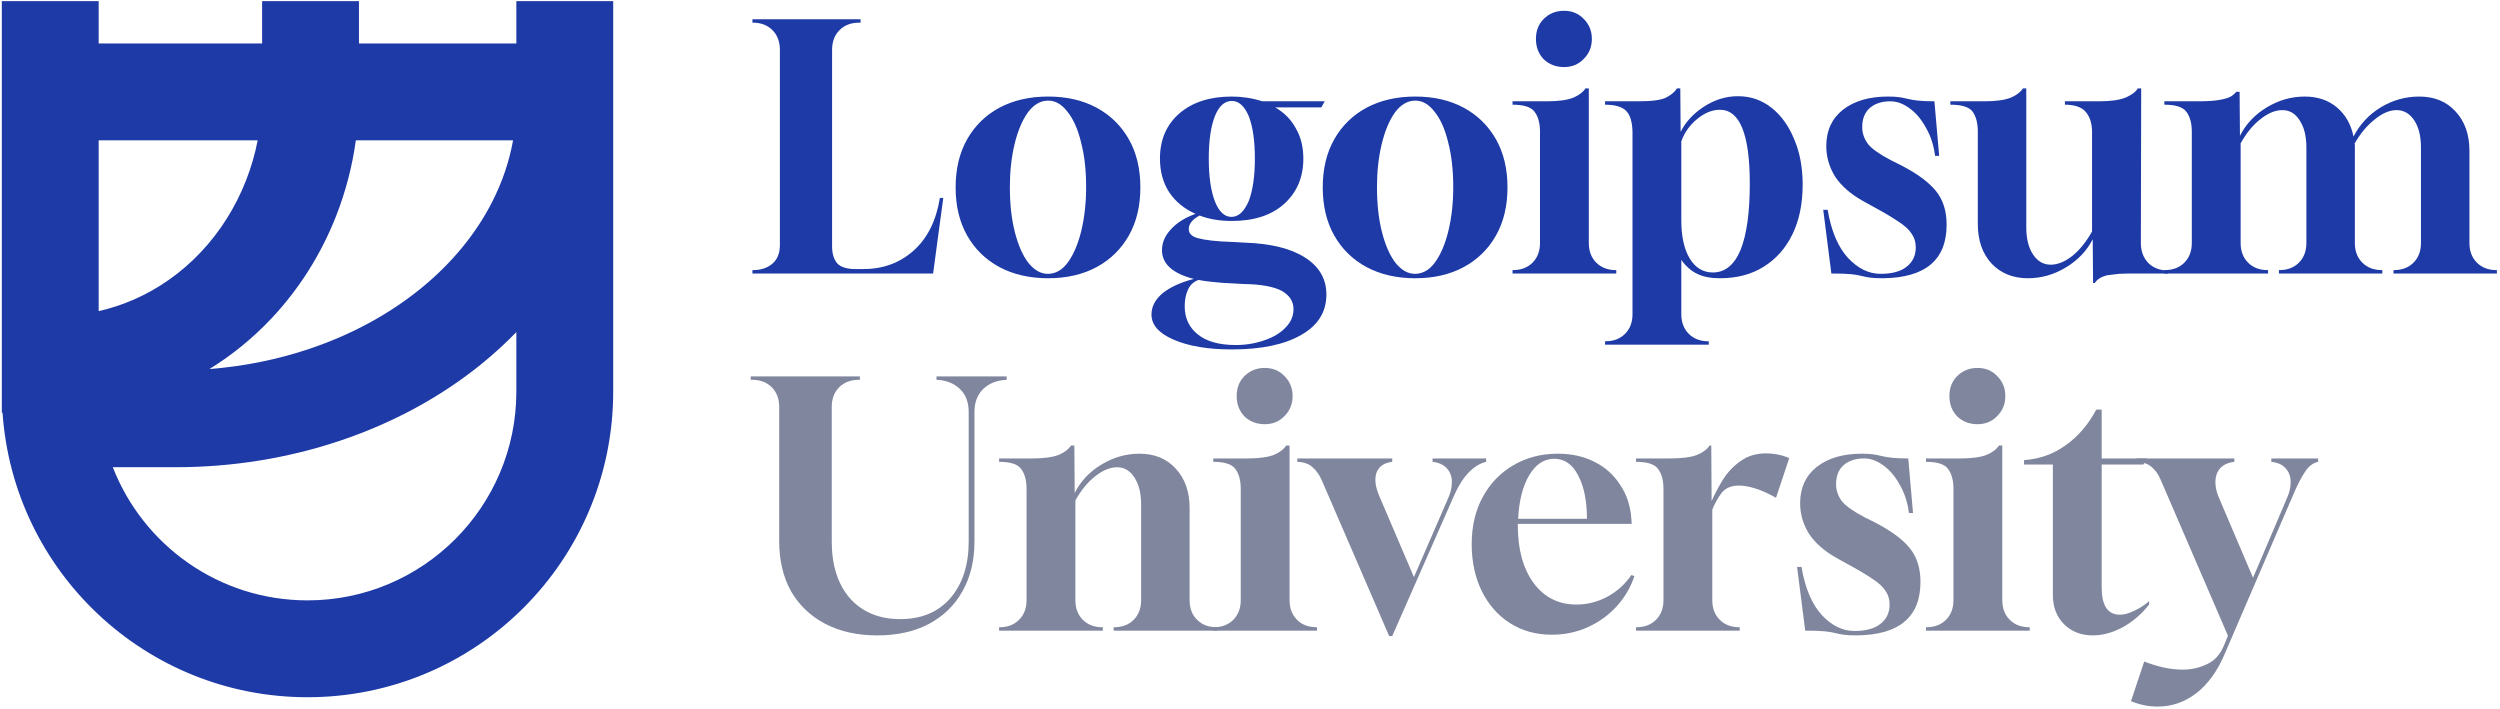
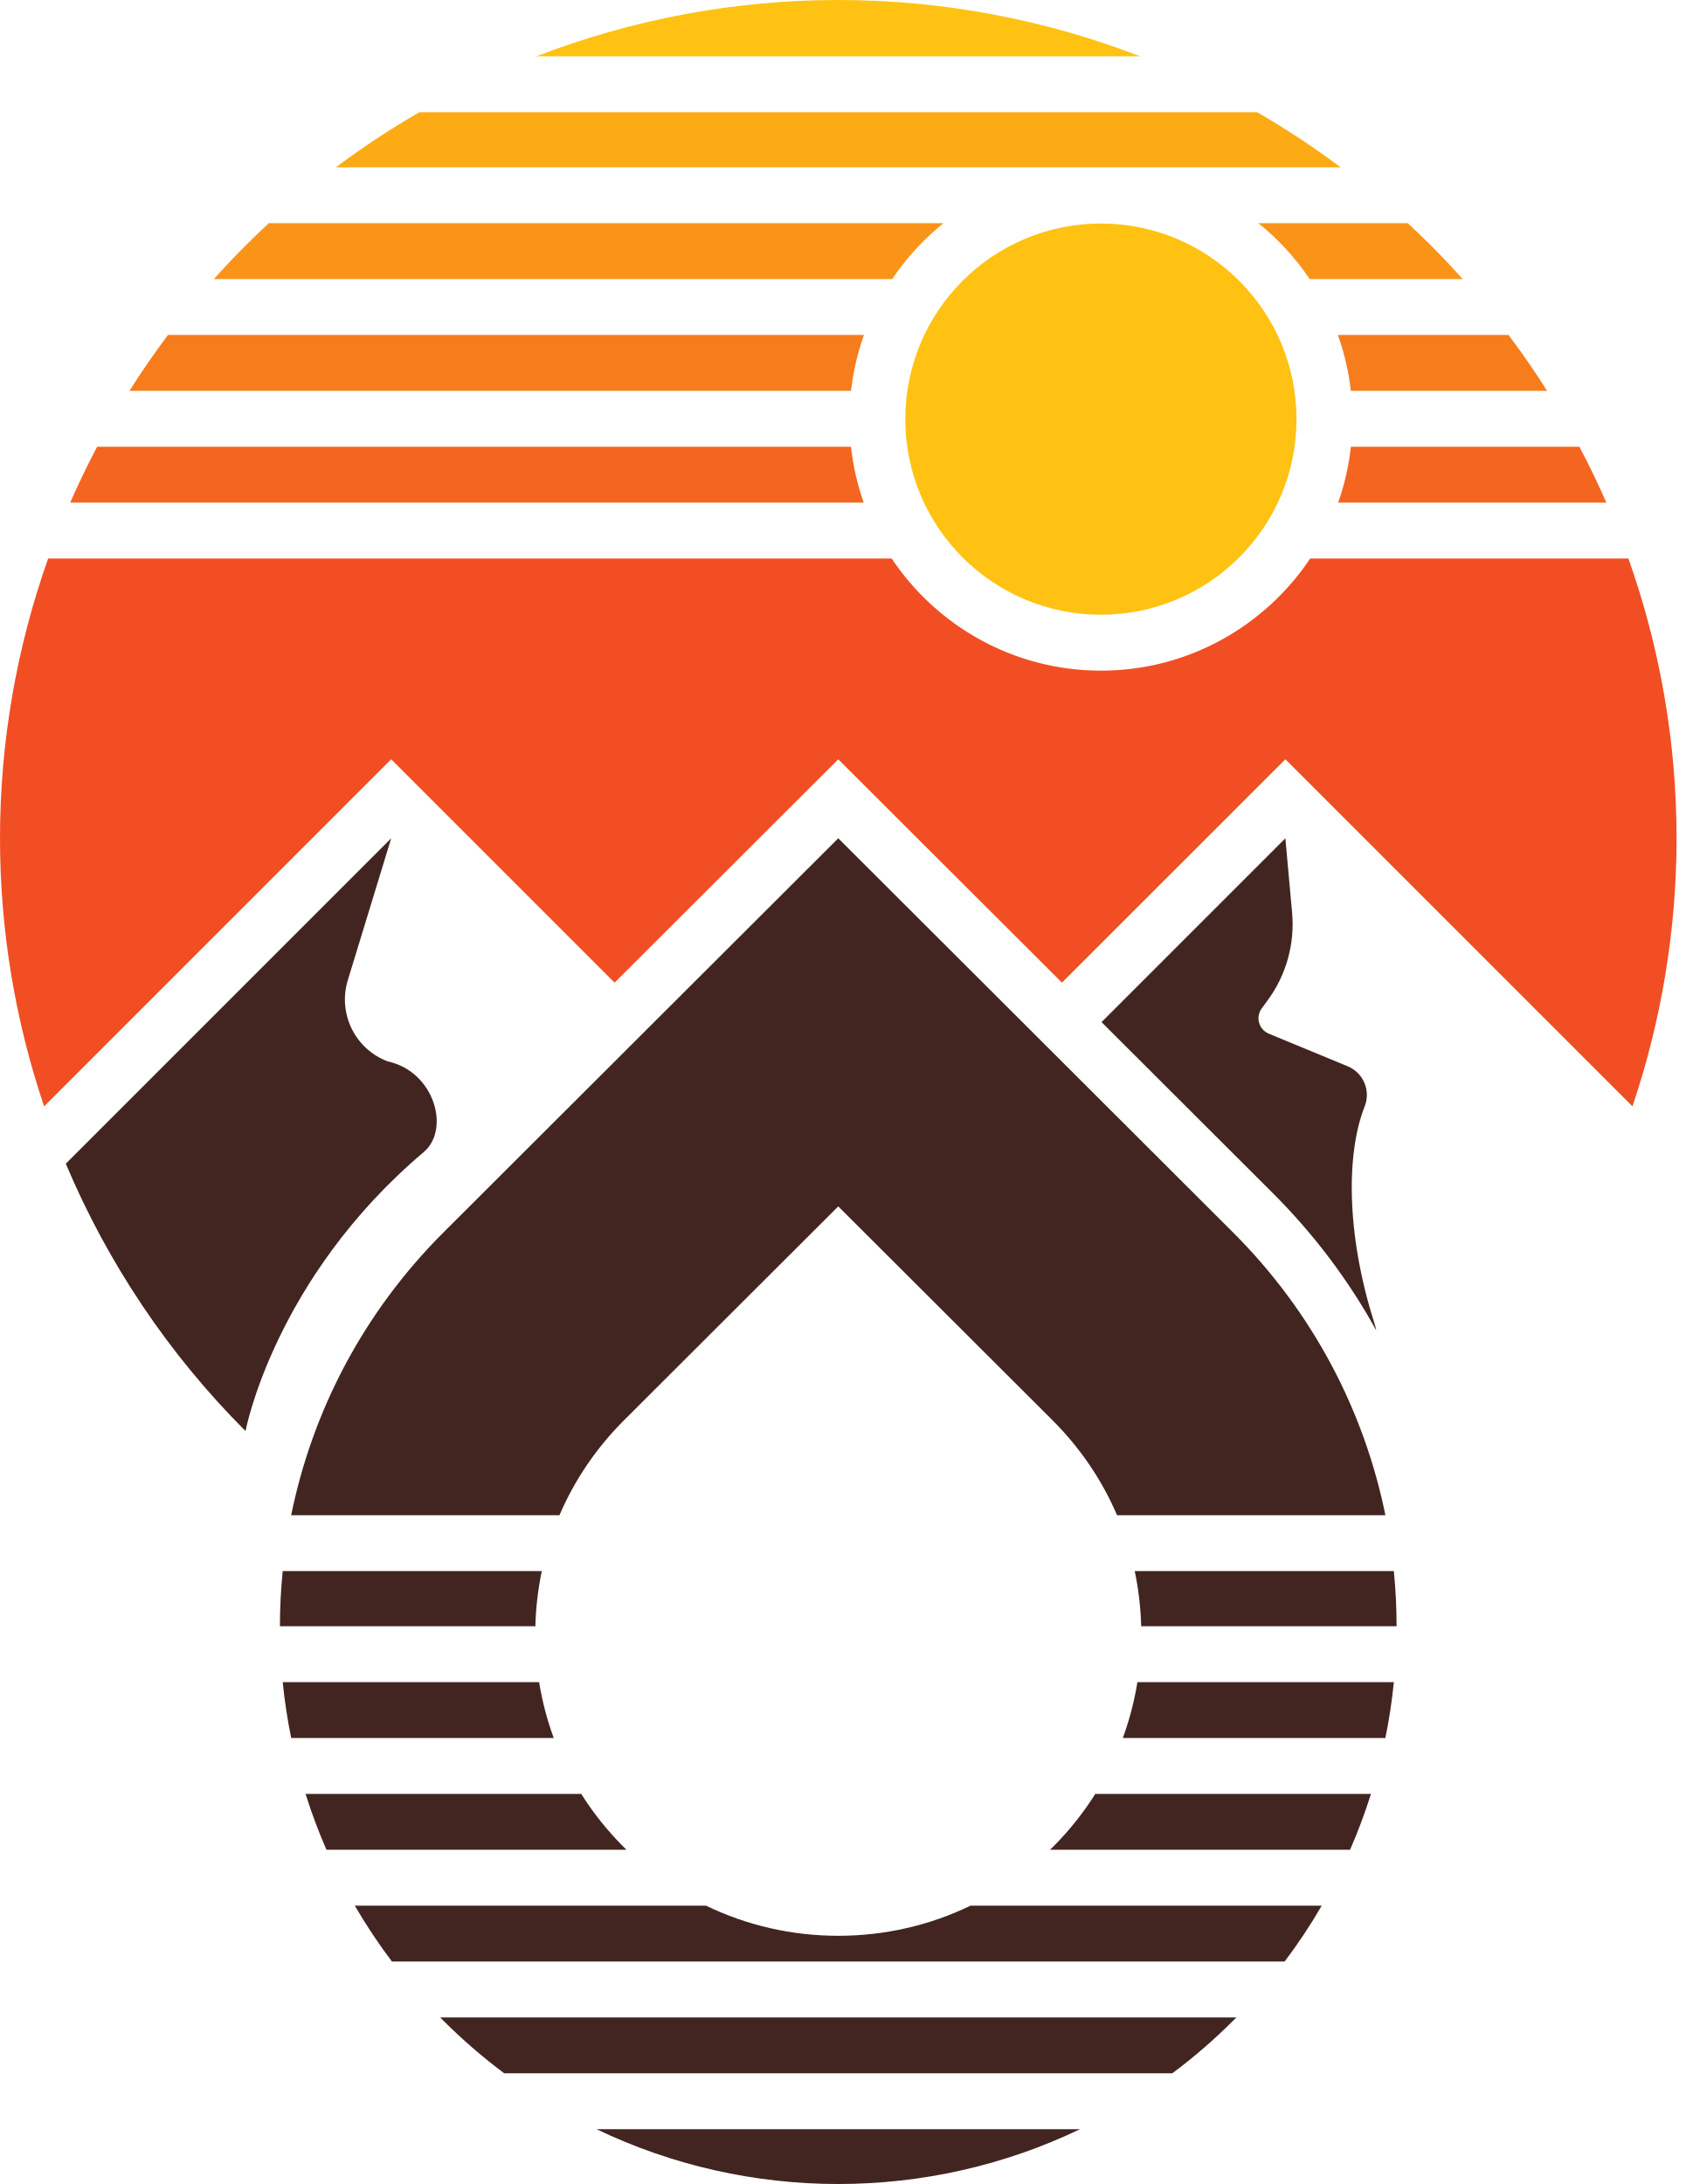
- <svg xmlns="http://www.w3.org/2000/svg" width="413" height="117" viewBox="0 0 413 117" fill="none">
-   <path d="M357.551 45.182V44.622H357.607C358.951 44.622 360.034 44.211 360.855 43.39C361.676 42.568 362.087 41.486 362.087 40.142V21.774C362.087 20.355 361.788 19.254 361.191 18.47C360.631 17.686 359.418 17.294 357.551 17.294V16.734H363.095C364.626 16.734 365.802 16.659 366.623 16.51C367.482 16.36 368.116 16.174 368.527 15.95C368.938 15.688 369.236 15.427 369.423 15.166H369.983L370.039 22.446C371.01 20.504 372.484 18.936 374.463 17.742C376.442 16.547 378.532 15.95 380.735 15.95C382.863 15.95 384.636 16.547 386.055 17.742C387.474 18.936 388.388 20.542 388.799 22.558C389.844 20.542 391.337 18.936 393.279 17.742C395.258 16.547 397.385 15.95 399.663 15.95C402.164 15.95 404.161 16.771 405.655 18.414C407.186 20.056 407.951 22.222 407.951 24.91V40.142C407.951 41.486 408.362 42.568 409.183 43.39C410.004 44.211 411.087 44.622 412.431 44.622H412.487V45.182H395.407V44.622H395.463C396.807 44.622 397.89 44.211 398.711 43.39C399.532 42.568 399.943 41.486 399.943 40.142V24.35C399.943 22.483 399.57 20.99 398.823 19.87C398.076 18.75 397.106 18.19 395.911 18.19C394.754 18.19 393.54 18.712 392.271 19.758C391.001 20.766 389.9 22.091 388.967 23.734C389.004 23.808 389.023 23.902 389.023 24.014C389.023 24.126 389.023 24.219 389.023 24.294V40.142C389.023 41.486 389.434 42.568 390.255 43.39C391.076 44.211 392.159 44.622 393.503 44.622H393.559V45.182H376.479V44.622H376.535C377.879 44.622 378.962 44.211 379.783 43.39C380.604 42.568 381.015 41.486 381.015 40.142V24.35C381.015 22.483 380.642 20.99 379.895 19.87C379.186 18.75 378.234 18.19 377.039 18.19C375.882 18.19 374.668 18.694 373.399 19.702C372.167 20.672 371.084 21.998 370.151 23.678V40.142C370.151 41.486 370.562 42.568 371.383 43.39C372.204 44.211 373.287 44.622 374.631 44.622H374.687V45.182H357.551Z" fill="#1D3AA7" />
-   <path d="M345.774 46.75L345.718 39.526C344.747 41.43 343.272 42.979 341.294 44.174C339.315 45.368 337.224 45.966 335.022 45.966C332.52 45.966 330.504 45.144 328.974 43.502C327.48 41.859 326.734 39.694 326.734 37.006V21.774C326.734 20.355 326.454 19.254 325.894 18.47C325.334 17.686 324.102 17.294 322.198 17.294V16.734H327.854C329.758 16.734 331.214 16.528 332.222 16.118C333.155 15.707 333.808 15.203 334.182 14.606H334.742V37.566C334.742 39.432 335.115 40.926 335.862 42.046C336.608 43.166 337.579 43.726 338.774 43.726C339.931 43.726 341.126 43.24 342.358 42.27C343.59 41.262 344.672 39.918 345.606 38.238V21.774C345.606 20.43 345.27 19.347 344.598 18.526C343.926 17.704 342.768 17.294 341.126 17.294V16.734H346.782C348.686 16.734 350.142 16.528 351.15 16.118C352.12 15.707 352.792 15.203 353.166 14.606H353.726L353.67 40.142C353.67 41.486 354.08 42.587 354.902 43.446C355.723 44.267 356.806 44.678 358.15 44.678V45.182H352.606C351.635 45.182 350.776 45.2 350.03 45.238C349.283 45.312 348.667 45.387 348.182 45.462C347.174 45.686 346.464 46.115 346.054 46.75H345.774Z" fill="#1D3AA7" />
-   <path d="M311.053 45.966C310.082 45.966 309.354 45.928 308.869 45.854C308.384 45.779 307.917 45.686 307.469 45.574C307.058 45.462 306.498 45.368 305.789 45.294C305.08 45.219 303.997 45.182 302.541 45.182L301.197 34.654H301.925C302.522 38.163 303.642 40.814 305.285 42.606C306.928 44.36 308.72 45.238 310.661 45.238C312.565 45.238 314.002 44.846 314.973 44.062C315.981 43.278 316.485 42.214 316.485 40.87C316.485 40.011 316.261 39.264 315.813 38.63C315.402 37.958 314.674 37.286 313.629 36.614C312.584 35.904 311.165 35.064 309.373 34.094L307.749 33.198C305.696 32.04 304.165 30.696 303.157 29.166C302.186 27.598 301.701 25.918 301.701 24.126C301.701 21.587 302.616 19.59 304.445 18.134C306.312 16.678 308.794 15.95 311.893 15.95C312.677 15.95 313.312 15.987 313.797 16.062C314.282 16.136 314.749 16.23 315.197 16.342C315.645 16.454 316.205 16.547 316.877 16.622C317.549 16.696 318.445 16.734 319.565 16.734L320.349 25.75H319.677C319.453 23.995 318.949 22.446 318.165 21.102C317.418 19.72 316.522 18.656 315.477 17.91C314.432 17.126 313.368 16.734 312.285 16.734C310.866 16.734 309.728 17.107 308.869 17.854C308.048 18.6 307.637 19.646 307.637 20.99C307.637 21.998 307.954 22.931 308.589 23.79C309.261 24.611 310.53 25.507 312.397 26.478L314.077 27.318C316.69 28.662 318.594 30.062 319.789 31.518C320.984 32.974 321.581 34.84 321.581 37.118C321.581 42.942 318.072 45.891 311.053 45.966Z" fill="#1D3AA7" />
-   <path d="M265.153 56.942V56.382H265.209C266.553 56.382 267.636 55.971 268.457 55.15C269.279 54.328 269.689 53.246 269.689 51.902V21.774C269.652 20.131 269.297 18.974 268.625 18.302C267.953 17.63 266.796 17.294 265.153 17.294V16.734H270.697C272.9 16.734 274.412 16.528 275.233 16.118C276.055 15.707 276.652 15.203 277.025 14.606H277.585L277.641 21.774C278.5 20.094 279.807 18.694 281.561 17.574C283.316 16.454 285.164 15.894 287.105 15.894C289.196 15.894 291.044 16.528 292.649 17.798C294.255 19.067 295.505 20.803 296.401 23.006C297.335 25.171 297.801 27.672 297.801 30.51C297.801 33.646 297.241 36.371 296.121 38.686C295.001 41 293.415 42.792 291.361 44.062C289.345 45.331 286.937 45.966 284.137 45.966C282.607 45.966 281.356 45.723 280.385 45.238C279.415 44.79 278.537 44.024 277.753 42.942V51.902C277.753 53.246 278.164 54.328 278.985 55.15C279.807 55.971 280.889 56.382 282.233 56.382H282.289V56.942H265.153ZM282.961 45.014C284.977 45.014 286.508 43.763 287.553 41.262C288.561 38.723 289.065 35.083 289.065 30.342C289.065 22.203 287.423 18.134 284.137 18.134C282.868 18.134 281.617 18.638 280.385 19.646C279.153 20.654 278.276 21.886 277.753 23.342V36.39C277.753 39.078 278.22 41.187 279.153 42.718C280.087 44.248 281.356 45.014 282.961 45.014Z" fill="#1D3AA7" />
-   <path d="M249.872 45.182V44.622H249.928C251.272 44.622 252.355 44.211 253.176 43.39C253.998 42.568 254.408 41.486 254.408 40.142V21.774C254.408 20.355 254.11 19.254 253.512 18.47C252.952 17.686 251.739 17.294 249.872 17.294V16.734H255.584C257.488 16.734 258.944 16.528 259.952 16.118C260.886 15.707 261.539 15.203 261.912 14.606H262.472V40.142C262.472 41.486 262.883 42.568 263.704 43.39C264.526 44.211 265.608 44.622 266.952 44.622H267.008V45.182H249.872ZM258.384 11.078C257.04 11.078 255.92 10.648 255.024 9.79C254.166 8.894 253.736 7.774 253.736 6.43C253.736 5.086 254.166 3.984 255.024 3.126C255.92 2.23 257.04 1.782 258.384 1.782C259.691 1.782 260.774 2.23 261.632 3.126C262.528 4.022 262.976 5.123 262.976 6.43C262.976 7.736 262.528 8.838 261.632 9.734C260.774 10.63 259.691 11.078 258.384 11.078Z" fill="#1D3AA7" />
-   <path d="M233.805 45.966C230.744 45.966 228.056 45.35 225.741 44.118C223.464 42.886 221.691 41.15 220.421 38.91C219.152 36.67 218.517 34.019 218.517 30.958C218.517 27.896 219.152 25.246 220.421 23.006C221.691 20.766 223.464 19.03 225.741 17.798C228.056 16.566 230.744 15.95 233.805 15.95C236.867 15.95 239.536 16.566 241.813 17.798C244.091 19.03 245.864 20.766 247.133 23.006C248.403 25.246 249.037 27.896 249.037 30.958C249.037 34.019 248.403 36.67 247.133 38.91C245.864 41.15 244.091 42.886 241.813 44.118C239.536 45.35 236.867 45.966 233.805 45.966ZM233.749 45.238C235.056 45.238 236.176 44.584 237.109 43.278C238.043 41.971 238.771 40.235 239.293 38.07C239.816 35.867 240.077 33.478 240.077 30.902C240.077 28.102 239.797 25.638 239.237 23.51C238.715 21.344 237.968 19.664 236.997 18.47C236.064 17.238 235 16.622 233.805 16.622C232.536 16.622 231.416 17.275 230.445 18.582C229.512 19.888 228.784 21.624 228.261 23.79C227.739 25.955 227.477 28.326 227.477 30.902C227.477 33.739 227.757 36.24 228.317 38.406C228.877 40.571 229.624 42.251 230.557 43.446C231.528 44.64 232.592 45.238 233.749 45.238Z" fill="#1D3AA7" />
-   <path d="M203.496 57.726C199.539 57.726 196.328 57.184 193.864 56.102C191.437 55.056 190.224 53.675 190.224 51.958C190.224 50.651 190.84 49.475 192.072 48.43C193.341 47.422 195.059 46.638 197.224 46.078C193.715 45.182 191.96 43.595 191.96 41.318C191.96 40.086 192.445 38.947 193.416 37.902C194.387 36.819 195.749 35.96 197.504 35.326C195.637 34.504 194.181 33.31 193.136 31.742C192.128 30.174 191.624 28.326 191.624 26.198C191.624 23.099 192.688 20.616 194.816 18.75C196.981 16.883 199.875 15.95 203.496 15.95C205.213 15.95 206.893 16.211 208.536 16.734H218.84L218.28 17.742H210.664C212.157 18.6 213.296 19.758 214.08 21.214C214.901 22.632 215.312 24.294 215.312 26.198C215.312 29.296 214.248 31.798 212.12 33.702C210.029 35.568 207.155 36.502 203.496 36.502C201.48 36.502 199.707 36.203 198.176 35.606C196.981 36.24 196.384 36.987 196.384 37.846C196.384 38.592 196.907 39.096 197.952 39.358C198.475 39.507 199.221 39.638 200.192 39.75C201.163 39.862 202.339 39.936 203.72 39.974L205.68 40.086C209.973 40.235 213.277 41.056 215.592 42.55C217.944 44.043 219.12 46.078 219.12 48.654C219.12 51.528 217.739 53.75 214.976 55.318C212.213 56.923 208.387 57.726 203.496 57.726ZM203.44 35.83C204.597 35.83 205.549 34.952 206.296 33.198C206.968 31.443 207.304 29.11 207.304 26.198C207.304 23.248 206.968 20.915 206.296 19.198C205.587 17.518 204.653 16.678 203.496 16.678C202.301 16.678 201.368 17.518 200.696 19.198C200.024 20.915 199.688 23.248 199.688 26.198C199.688 29.147 200.024 31.499 200.696 33.254C201.368 34.971 202.283 35.83 203.44 35.83ZM204.112 56.998C205.829 56.998 207.416 56.736 208.872 56.214C210.328 55.728 211.485 55.038 212.344 54.142C213.24 53.246 213.688 52.219 213.688 51.062C213.688 49.792 213.035 48.784 211.728 48.038C210.347 47.328 208.237 46.955 205.4 46.918L203.44 46.806C202.357 46.768 201.349 46.694 200.416 46.582C199.52 46.507 198.717 46.395 198.008 46.246C197.224 46.507 196.645 47.03 196.272 47.814C195.899 48.598 195.712 49.531 195.712 50.614C195.712 52.555 196.44 54.104 197.896 55.262C199.352 56.419 201.424 56.998 204.112 56.998Z" fill="#1D3AA7" />
-   <path d="M173.157 45.966C170.096 45.966 167.408 45.35 165.093 44.118C162.816 42.886 161.042 41.15 159.773 38.91C158.504 36.67 157.869 34.019 157.869 30.958C157.869 27.896 158.504 25.246 159.773 23.006C161.042 20.766 162.816 19.03 165.093 17.798C167.408 16.566 170.096 15.95 173.157 15.95C176.218 15.95 178.888 16.566 181.165 17.798C183.442 19.03 185.216 20.766 186.485 23.006C187.754 25.246 188.389 27.896 188.389 30.958C188.389 34.019 187.754 36.67 186.485 38.91C185.216 41.15 183.442 42.886 181.165 44.118C178.888 45.35 176.218 45.966 173.157 45.966ZM173.101 45.238C174.408 45.238 175.528 44.584 176.461 43.278C177.394 41.971 178.122 40.235 178.645 38.07C179.168 35.867 179.429 33.478 179.429 30.902C179.429 28.102 179.149 25.638 178.589 23.51C178.066 21.344 177.32 19.664 176.349 18.47C175.416 17.238 174.352 16.622 173.157 16.622C171.888 16.622 170.768 17.275 169.797 18.582C168.864 19.888 168.136 21.624 167.613 23.79C167.09 25.955 166.829 28.326 166.829 30.902C166.829 33.739 167.109 36.24 167.669 38.406C168.229 40.571 168.976 42.251 169.909 43.446C170.88 44.64 171.944 45.238 173.101 45.238Z" fill="#1D3AA7" />
-   <path d="M124.301 45.182V44.622H124.357C125.701 44.622 126.783 44.267 127.605 43.558C128.426 42.848 128.837 41.822 128.837 40.478V8.222C128.837 6.878 128.426 5.795 127.605 4.974C126.783 4.152 125.701 3.742 124.357 3.742H124.301V3.182H142.165V3.742H141.941C140.597 3.742 139.514 4.152 138.693 4.974C137.871 5.795 137.461 6.878 137.461 8.222V40.702C137.461 41.896 137.741 42.83 138.301 43.502C138.898 44.136 139.925 44.454 141.381 44.454H142.557C145.879 44.454 148.679 43.427 150.957 41.374C153.234 39.32 154.671 36.427 155.269 32.694H155.829L154.149 45.182H124.301Z" fill="#1D3AA7" />
-   <path d="M356.465 116.726C354.934 116.726 353.46 116.427 352.041 115.83L354.225 109.278C355.158 109.651 356.166 109.968 357.249 110.23C358.369 110.491 359.489 110.622 360.609 110.622C362.028 110.622 363.353 110.323 364.585 109.726C365.854 109.166 366.806 108.102 367.441 106.534L368.057 105.022L356.969 79.318C356.596 78.422 356.11 77.712 355.513 77.19C354.878 76.63 354.02 76.331 352.937 76.294V75.734H369.121V76.294C368.113 76.406 367.329 76.76 366.769 77.358C366.246 77.955 365.985 78.72 365.985 79.654C365.985 80.475 366.172 81.315 366.545 82.174L372.201 95.446L377.857 82.174C378.23 81.315 378.417 80.475 378.417 79.654C378.417 78.72 378.137 77.955 377.577 77.358C377.054 76.76 376.27 76.406 375.225 76.294V75.734H382.953V76.294C382.094 76.48 381.366 77.04 380.769 77.974C380.172 78.87 379.537 80.102 378.865 81.67L367.441 108.214C366.246 110.976 364.697 113.086 362.793 114.542C360.889 115.998 358.78 116.726 356.465 116.726Z" fill="#7F869E" />
-   <path d="M345.742 104.966C343.8 104.966 342.214 104.35 340.982 103.118C339.75 101.886 339.134 100.28 339.134 98.302V76.742H334.374V76.014C336.95 75.827 339.246 75.006 341.262 73.55C343.315 72.094 344.995 70.134 346.302 67.67H347.198V75.734H354.646L354.086 76.742H347.198V97.07C347.198 100.056 348.206 101.55 350.222 101.55C350.894 101.55 351.659 101.344 352.518 100.934C353.414 100.523 354.254 99.982 355.038 99.31V99.87C353.806 101.438 352.35 102.688 350.67 103.622C348.99 104.518 347.347 104.966 345.742 104.966Z" fill="#7F869E" />
-   <path d="M318.177 104.182V103.622H318.233C319.577 103.622 320.66 103.211 321.481 102.39C322.302 101.568 322.713 100.486 322.713 99.142V80.774C322.713 79.355 322.414 78.254 321.817 77.47C321.257 76.686 320.044 76.294 318.177 76.294V75.734H323.889C325.793 75.734 327.249 75.528 328.257 75.118C329.19 74.707 329.844 74.203 330.217 73.606H330.777V99.142C330.777 100.486 331.188 101.568 332.009 102.39C332.83 103.211 333.913 103.622 335.257 103.622H335.313V104.182H318.177ZM326.689 70.078C325.345 70.078 324.225 69.648 323.329 68.79C322.47 67.894 322.041 66.774 322.041 65.43C322.041 64.086 322.47 62.984 323.329 62.126C324.225 61.23 325.345 60.782 326.689 60.782C327.996 60.782 329.078 61.23 329.937 62.126C330.833 63.022 331.281 64.123 331.281 65.43C331.281 66.736 330.833 67.838 329.937 68.734C329.078 69.63 327.996 70.078 326.689 70.078Z" fill="#7F869E" />
-   <path d="M306.733 104.966C305.762 104.966 305.034 104.928 304.549 104.854C304.063 104.779 303.597 104.686 303.149 104.574C302.738 104.462 302.178 104.368 301.469 104.294C300.759 104.219 299.677 104.182 298.221 104.182L296.877 93.654H297.605C298.202 97.163 299.322 99.814 300.965 101.606C302.607 103.36 304.399 104.238 306.341 104.238C308.245 104.238 309.682 103.846 310.653 103.062C311.661 102.278 312.165 101.214 312.165 99.87C312.165 99.011 311.941 98.264 311.493 97.63C311.082 96.958 310.354 96.286 309.309 95.614C308.263 94.904 306.845 94.064 305.053 93.094L303.429 92.198C301.375 91.04 299.845 89.696 298.837 88.166C297.866 86.598 297.381 84.918 297.381 83.126C297.381 80.587 298.295 78.59 300.125 77.134C301.991 75.678 304.474 74.95 307.573 74.95C308.357 74.95 308.991 74.987 309.477 75.062C309.962 75.136 310.429 75.23 310.877 75.342C311.325 75.454 311.885 75.547 312.557 75.622C313.229 75.696 314.125 75.734 315.245 75.734L316.029 84.75H315.357C315.133 82.995 314.629 81.446 313.845 80.102C313.098 78.72 312.202 77.656 311.157 76.91C310.111 76.126 309.047 75.734 307.965 75.734C306.546 75.734 305.407 76.107 304.549 76.854C303.727 77.6 303.317 78.646 303.317 79.99C303.317 80.998 303.634 81.931 304.269 82.79C304.941 83.611 306.21 84.507 308.077 85.478L309.757 86.318C312.37 87.662 314.274 89.062 315.469 90.518C316.663 91.974 317.261 93.84 317.261 96.118C317.261 101.942 313.751 104.891 306.733 104.966Z" fill="#7F869E" />
-   <path d="M270.27 104.182V103.622H270.326C271.67 103.622 272.752 103.211 273.574 102.39C274.395 101.568 274.806 100.486 274.806 99.142V80.774C274.806 79.355 274.507 78.254 273.91 77.47C273.35 76.686 272.136 76.294 270.27 76.294V75.734H275.814C277.792 75.734 279.286 75.547 280.294 75.174C281.302 74.763 282.011 74.24 282.422 73.606H282.702L282.758 82.79C283.243 81.67 283.859 80.494 284.606 79.262C285.39 78.03 286.36 77.003 287.518 76.182C288.712 75.323 290.131 74.894 291.774 74.894C292.334 74.894 292.931 74.95 293.566 75.062C294.2 75.174 294.872 75.379 295.582 75.678L293.398 82.23C292.054 81.483 290.878 80.96 289.87 80.662C288.899 80.363 288.04 80.214 287.294 80.214C286.024 80.214 285.072 80.606 284.438 81.39C283.84 82.174 283.318 83.107 282.87 84.19V99.142C282.87 100.486 283.28 101.568 284.102 102.39C284.923 103.211 286.006 103.622 287.35 103.622H287.406V104.182H270.27Z" fill="#7F869E" />
-   <path d="M256.341 104.854C253.765 104.854 251.469 104.219 249.453 102.95C247.475 101.68 245.925 99.926 244.805 97.686C243.685 95.408 243.125 92.814 243.125 89.902C243.125 86.915 243.741 84.302 244.973 82.062C246.205 79.822 247.885 78.086 250.013 76.854C252.179 75.584 254.624 74.95 257.349 74.95C259.627 74.95 261.643 75.398 263.397 76.294C265.189 77.19 266.608 78.459 267.653 80.102C268.736 81.707 269.352 83.574 269.501 85.702L269.557 86.542H250.741V86.822C250.741 90.779 251.619 93.952 253.373 96.342C255.128 98.694 257.48 99.87 260.429 99.87C262.221 99.87 263.92 99.44 265.525 98.582C267.168 97.686 268.493 96.491 269.501 94.998L270.005 95.166C269.371 97.07 268.381 98.75 267.037 100.206C265.693 101.662 264.107 102.8 262.277 103.622C260.448 104.443 258.469 104.854 256.341 104.854ZM250.797 85.702H262.165C262.165 82.752 261.68 80.363 260.709 78.534C259.776 76.704 258.451 75.79 256.733 75.79C255.091 75.79 253.728 76.686 252.645 78.478C251.563 80.27 250.947 82.678 250.797 85.702Z" fill="#7F869E" />
-   <path d="M229.492 105.078L218.348 79.318C217.975 78.459 217.471 77.75 216.836 77.19C216.239 76.63 215.399 76.331 214.316 76.294V75.734H229.996V76.294C228.689 76.443 227.831 77.022 227.42 78.03C227.047 79.038 227.177 80.307 227.812 81.838L233.58 95.334L239.292 82.174C239.665 81.315 239.852 80.475 239.852 79.654C239.852 78.72 239.572 77.955 239.012 77.358C238.452 76.76 237.668 76.406 236.66 76.294V75.734H245.508V76.294C244.537 76.518 243.604 77.078 242.708 77.974C241.812 78.87 241.009 80.102 240.3 81.67L229.996 105.078H229.492Z" fill="#7F869E" />
-   <path d="M200.435 104.182V103.622H200.491C201.835 103.622 202.918 103.211 203.739 102.39C204.56 101.568 204.971 100.486 204.971 99.142V80.774C204.971 79.355 204.672 78.254 204.075 77.47C203.515 76.686 202.302 76.294 200.435 76.294V75.734H206.147C208.051 75.734 209.507 75.528 210.515 75.118C211.448 74.707 212.102 74.203 212.475 73.606H213.035V99.142C213.035 100.486 213.446 101.568 214.267 102.39C215.088 103.211 216.171 103.622 217.515 103.622H217.571V104.182H200.435ZM208.947 70.078C207.603 70.078 206.483 69.648 205.587 68.79C204.728 67.894 204.299 66.774 204.299 65.43C204.299 64.086 204.728 62.984 205.587 62.126C206.483 61.23 207.603 60.782 208.947 60.782C210.254 60.782 211.336 61.23 212.195 62.126C213.091 63.022 213.539 64.123 213.539 65.43C213.539 66.736 213.091 67.838 212.195 68.734C211.336 69.63 210.254 70.078 208.947 70.078Z" fill="#7F869E" />
-   <path d="M165.051 104.182V103.622H165.107C166.451 103.622 167.533 103.211 168.355 102.39C169.176 101.568 169.587 100.486 169.587 99.142V80.774C169.587 79.355 169.288 78.254 168.691 77.47C168.131 76.686 166.917 76.294 165.051 76.294V75.734H170.595C172.499 75.734 173.955 75.528 174.963 75.118C175.896 74.707 176.549 74.203 176.923 73.606H177.483L177.539 81.446C178.509 79.504 179.984 77.936 181.963 76.742C183.941 75.547 186.032 74.95 188.235 74.95C190.736 74.95 192.733 75.771 194.227 77.414C195.757 79.056 196.523 81.222 196.523 83.91V99.142C196.523 100.486 196.933 101.568 197.755 102.39C198.576 103.211 199.659 103.622 201.003 103.622H201.059V104.182H183.979V103.622H184.035C185.379 103.622 186.461 103.211 187.283 102.39C188.104 101.568 188.515 100.486 188.515 99.142V83.35C188.515 81.483 188.141 79.99 187.395 78.87C186.685 77.75 185.733 77.19 184.539 77.19C183.381 77.19 182.168 77.694 180.899 78.702C179.667 79.672 178.584 80.998 177.651 82.678V99.142C177.651 100.486 178.061 101.568 178.883 102.39C179.704 103.211 180.787 103.622 182.131 103.622H182.187V104.182H165.051Z" fill="#7F869E" />
-   <path d="M144.909 104.966C141.623 104.966 138.767 104.331 136.341 103.062C133.914 101.792 132.029 100 130.685 97.686C129.378 95.334 128.725 92.59 128.725 89.454V67.222C128.725 65.878 128.314 64.795 127.493 63.974C126.671 63.152 125.589 62.742 124.245 62.742H124.021V62.182H142.053V62.742H141.885C140.541 62.742 139.458 63.152 138.637 63.974C137.815 64.795 137.405 65.878 137.405 67.222V89.454C137.405 93.411 138.413 96.547 140.429 98.862C142.482 101.139 145.245 102.278 148.717 102.278C152.226 102.278 154.989 101.12 157.005 98.806C159.021 96.454 160.029 93.336 160.029 89.454V68.062C160.029 66.456 159.543 65.187 158.573 64.254C157.602 63.32 156.314 62.816 154.709 62.742V62.182H166.301V62.742C164.695 62.816 163.407 63.32 162.437 64.254C161.466 65.187 160.981 66.456 160.981 68.062V89.454C160.981 92.59 160.327 95.315 159.021 97.63C157.751 99.944 155.903 101.755 153.477 103.062C151.087 104.331 148.231 104.966 144.909 104.966Z" fill="#7F869E" />
-   <path fill-rule="evenodd" clip-rule="evenodd" d="M85.301 7.182V0.182H101.301V64.682C101.301 92.572 78.691 115.182 50.801 115.182C24.087 115.182 2.218 94.439 0.42 68.182H0.301V0.182H16.301V7.182L43.301 7.182V0.182H59.301V7.182L85.301 7.182ZM85.301 64.682V54.865C83.501 56.72 81.572 58.482 79.525 60.142C72.767 65.621 64.829 69.901 56.194 72.801C47.559 75.701 38.344 77.182 29.066 77.182H18.635C23.642 90.056 36.156 99.182 50.801 99.182C69.855 99.182 85.301 83.735 85.301 64.682ZM44.818 52.632C41.77 55.863 38.334 58.665 34.598 60.966C40.281 60.523 45.845 59.398 51.1 57.633C58.053 55.299 64.277 51.907 69.448 47.714C74.618 43.522 78.608 38.637 81.287 33.392C82.979 30.081 84.136 26.652 84.758 23.182H58.786C58.2 27.436 57.118 31.611 55.555 35.61C53.078 41.948 49.437 47.736 44.818 52.632ZM16.301 51.398V23.182H42.572C42.129 25.44 41.487 27.652 40.652 29.787C38.908 34.252 36.361 38.28 33.18 41.652C30 45.023 26.25 47.671 22.157 49.468C20.256 50.302 18.296 50.947 16.301 51.398Z" fill="#1D3AA7" />
+ <svg xmlns="http://www.w3.org/2000/svg" width="31" height="40" viewBox="0 0 31 40" fill="none">
+   <path d="M6.37 17.953L7.165 15.353L1.205 21.313C1.969 23.126 3.08 24.793 4.497 26.21C4.497 26.21 5.02 23.418 7.76 21.101C8.252 20.685 7.959 19.625 7.1 19.439C6.503 19.213 6.184 18.564 6.37 17.953Z" fill="#422520" />
+   <path d="M23.308 21.848C24.064 22.602 24.699 23.446 25.206 24.365C25.199 24.328 25.191 24.293 25.18 24.258C24.636 22.558 24.668 21.085 24.994 20.266C25.109 19.976 24.972 19.648 24.683 19.529L23.239 18.932C23.055 18.856 22.991 18.627 23.11 18.467L23.213 18.327C23.557 17.862 23.718 17.287 23.665 16.712L23.542 15.353L20.175 18.72L23.308 21.848Z" fill="#422520" />
+   <path d="M15.353 0C13.445 0 11.572 0.356 9.825 1.031H20.882C19.135 0.356 17.262 0 15.353 0Z" fill="#FFC212" />
+   <path d="M24.742 8.182H28.927C29.105 8.517 29.269 8.858 29.421 9.205H24.509C24.624 8.879 24.703 8.536 24.742 8.182ZM15.586 8.182H1.779C1.602 8.517 1.438 8.858 1.286 9.205H15.819C15.704 8.879 15.625 8.536 15.586 8.182Z" fill="#F46520" />
+   <path d="M29.825 10.229H23.997C23.17 11.466 21.761 12.283 20.164 12.283C18.567 12.283 17.158 11.466 16.331 10.229H0.882C0.304 11.86 0 13.591 0 15.353C0 17.038 0.278 18.695 0.808 20.263L6.441 14.63L7.165 13.906L11.256 17.997L14.63 14.629L15.353 13.907L16.076 14.629L19.45 17.997L23.542 13.906L29.899 20.263C30.428 18.695 30.707 17.038 30.707 15.353C30.707 13.591 30.403 11.86 29.825 10.229Z" fill="#F14E23" />
+   <path d="M23.022 2.054H7.684C7.155 2.359 6.643 2.696 6.152 3.064H24.554C24.063 2.696 23.551 2.359 23.022 2.054Z" fill="#FCAB15" />
+   <path d="M24.504 6.134H27.629C27.879 6.467 28.115 6.808 28.336 7.158H24.741C24.701 6.803 24.62 6.46 24.504 6.134ZM15.824 6.134H3.077C2.828 6.467 2.591 6.808 2.371 7.158H15.587C15.627 6.803 15.708 6.46 15.824 6.134Z" fill="#F77C1C" />
+   <path d="M23.047 4.087H25.782C25.927 4.221 26.07 4.357 26.21 4.497C26.409 4.697 26.602 4.902 26.79 5.111H23.987C23.727 4.724 23.409 4.379 23.047 4.087ZM17.281 4.087H4.924C4.78 4.221 4.637 4.357 4.497 4.497C4.297 4.697 4.104 4.902 3.917 5.111H16.341C16.601 4.724 16.919 4.379 17.281 4.087Z" fill="#F99419" />
+   <path d="M20.164 11.259C22.142 11.259 23.746 9.655 23.746 7.677C23.746 5.698 22.142 4.094 20.164 4.094C18.185 4.094 16.581 5.698 16.581 7.677C16.581 9.655 18.185 11.259 20.164 11.259Z" fill="#FFC212" />
+   <path d="M19.782 38.996H10.925C13.716 40.335 16.99 40.335 19.782 38.996Z" fill="#422520" />
+   <path d="M5.178 28.774C5.144 29.11 5.127 29.447 5.127 29.784H9.806C9.814 29.441 9.854 29.104 9.923 28.774H5.178Z" fill="#422520" />
+   <path d="M17.776 34.902C17.03 35.263 16.207 35.454 15.353 35.454C14.5 35.454 13.676 35.263 12.93 34.902H6.498C6.702 35.253 6.929 35.595 7.178 35.925H23.529C23.778 35.595 24.005 35.253 24.208 34.902H17.776Z" fill="#422520" />
+   <path d="M8.062 36.949C8.082 36.969 8.102 36.99 8.122 37.01C8.475 37.362 8.847 37.683 9.235 37.972H21.472C21.86 37.683 22.232 37.362 22.584 37.01C22.605 36.99 22.624 36.969 22.645 36.949H8.062Z" fill="#422520" />
+   <path d="M10.247 27.751C10.521 27.111 10.918 26.523 11.426 26.015L15.353 22.095L19.28 26.015C19.788 26.523 20.185 27.111 20.459 27.751H25.374C24.988 25.853 24.058 24.044 22.584 22.572L15.353 15.353L8.122 22.572C6.648 24.044 5.719 25.853 5.333 27.751H10.247Z" fill="#422520" />
+   <path d="M20.783 28.774C20.852 29.104 20.892 29.441 20.901 29.784H25.579C25.579 29.447 25.562 29.11 25.529 28.774H20.783Z" fill="#422520" />
+   <path d="M10.142 31.831C10.02 31.501 9.931 31.158 9.874 30.808H5.178C5.212 31.151 5.264 31.492 5.333 31.831H10.142Z" fill="#422520" />
+   <path d="M20.061 32.855C19.841 33.204 19.58 33.532 19.28 33.831C19.264 33.847 19.248 33.862 19.232 33.878H24.727C24.874 33.543 25.001 33.201 25.11 32.855H20.061Z" fill="#422520" />
+   <path d="M20.832 30.808C20.776 31.158 20.686 31.501 20.565 31.831H25.374C25.443 31.492 25.495 31.151 25.529 30.808H20.832Z" fill="#422520" />
+   <path d="M11.475 33.878C11.458 33.862 11.442 33.847 11.426 33.831C11.126 33.532 10.865 33.204 10.645 32.855H5.596C5.705 33.201 5.833 33.543 5.979 33.878H11.475Z" fill="#422520" />
</svg>
